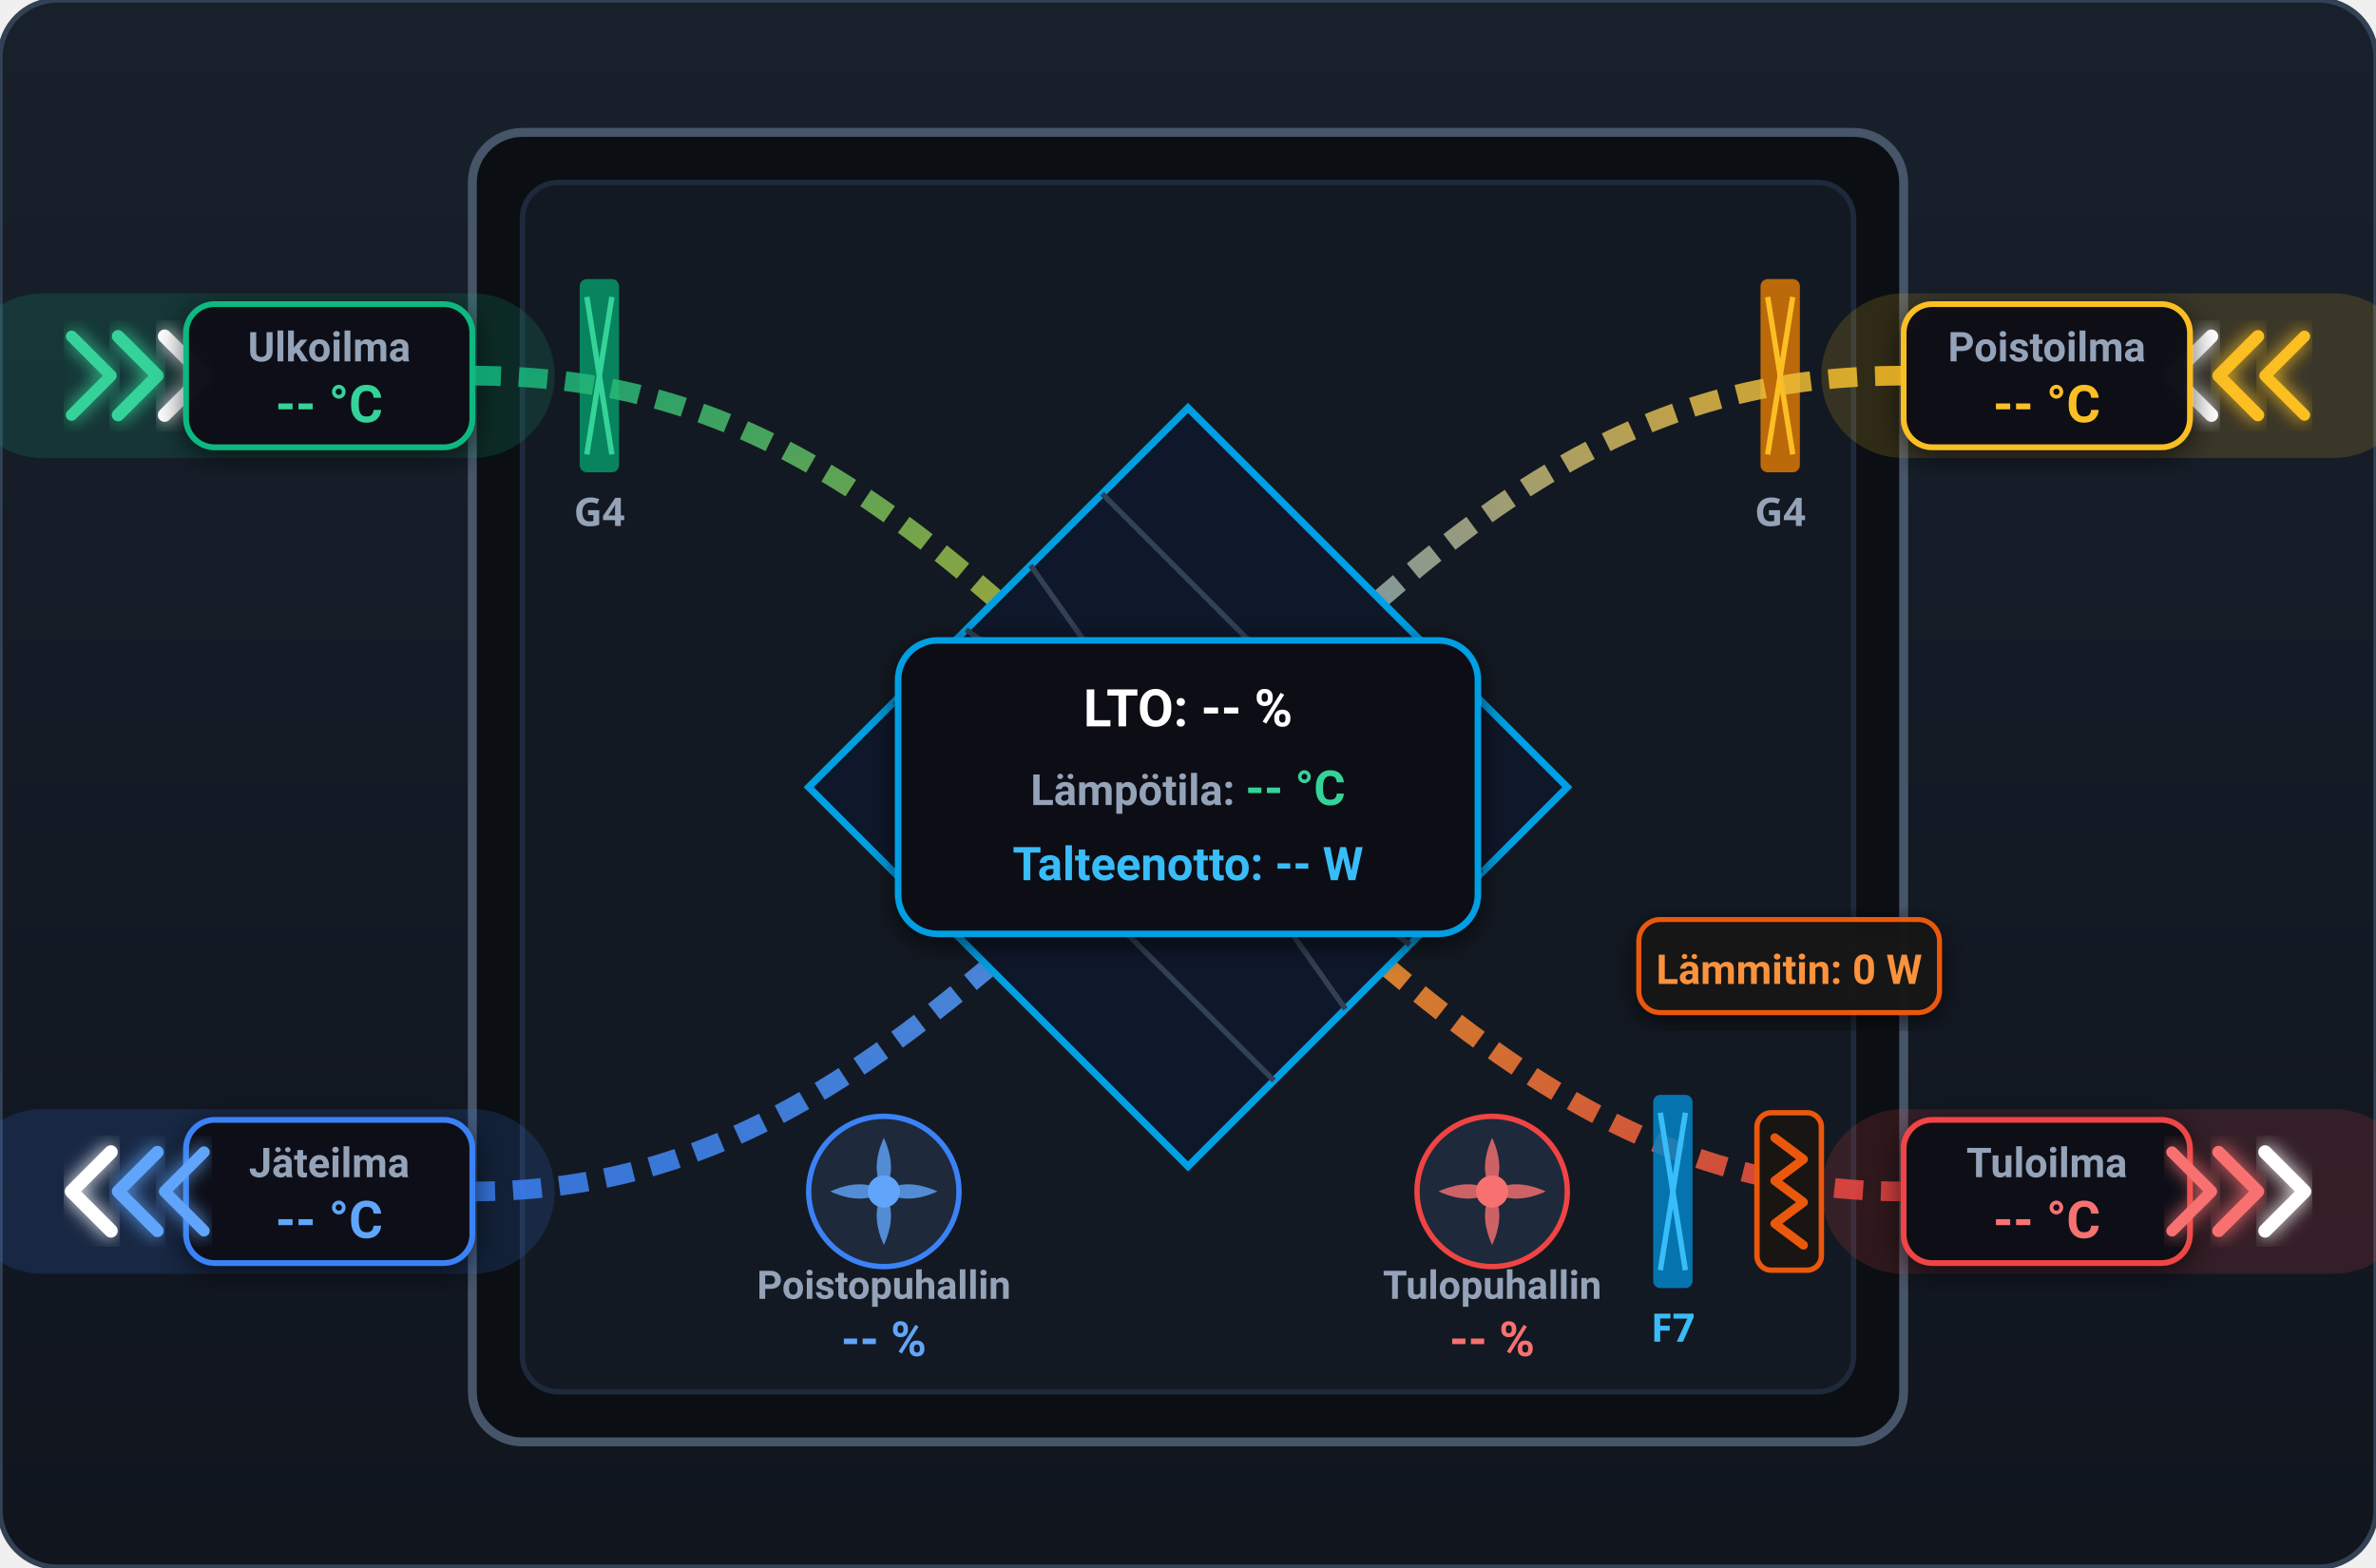
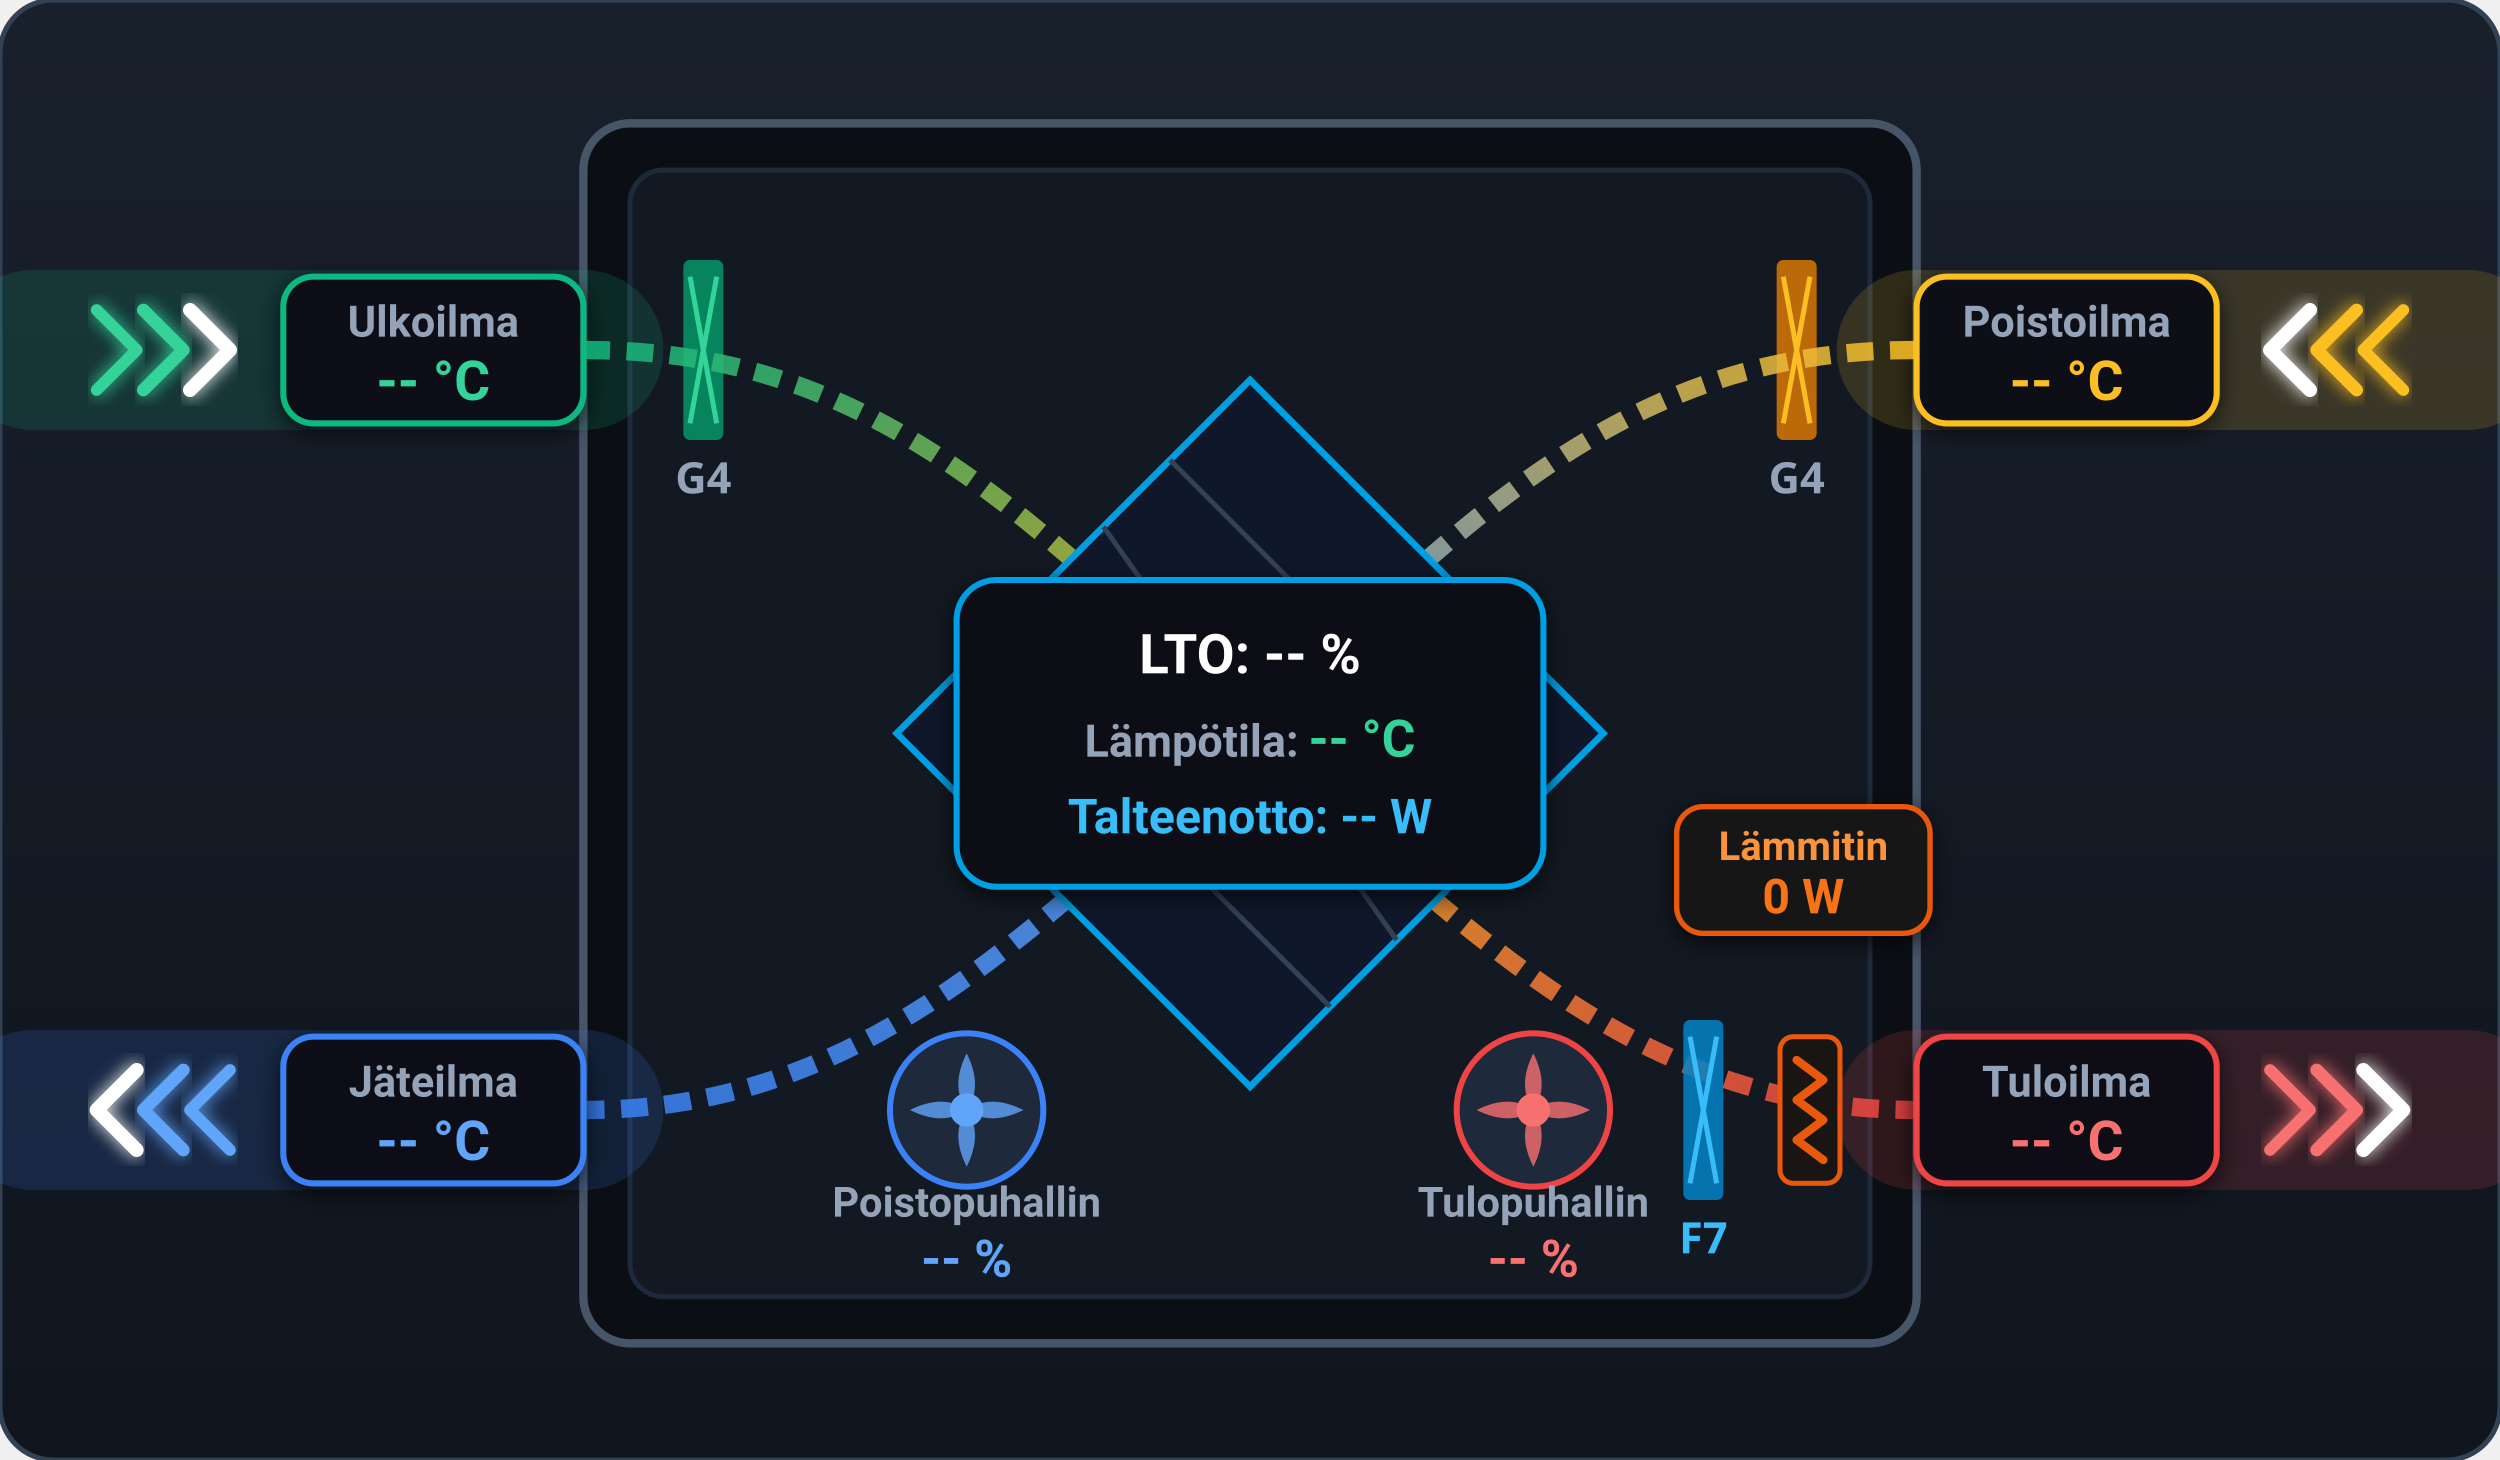
- <svg xmlns="http://www.w3.org/2000/svg" viewBox="68 15 664 438" width="100%" height="100%">
+ <svg xmlns="http://www.w3.org/2000/svg" viewBox="25 15 750 438" width="100%" height="100%">
  <defs>
    <linearGradient id="bgGrad" x1="0%" y1="0%" x2="0%" y2="100%">
      <stop offset="0%" stop-color="#18202c" />
      <stop offset="100%" stop-color="#10151e" />
    </linearGradient>
    <linearGradient id="freshAirGrad" x1="0%" y1="0%" x2="100%" y2="0%">
      <stop offset="0%" stop-color="#10b981" stop-opacity="0.9" />
      <stop offset="100%" stop-color="#059669" stop-opacity="0.9" />
    </linearGradient>
    <linearGradient id="exhaustAirGrad" x1="100%" y1="0%" x2="0%" y2="0%">
      <stop offset="0%" stop-color="#fbbf24" stop-opacity="0.9" />
      <stop offset="100%" stop-color="#d97706" stop-opacity="0.9" />
    </linearGradient>
    <linearGradient id="wasteAirGrad" x1="100%" y1="0%" x2="0%" y2="0%">
      <stop offset="0%" stop-color="#3b82f6" stop-opacity="0.9" />
      <stop offset="100%" stop-color="#2563eb" stop-opacity="0.9" />
    </linearGradient>
    <linearGradient id="supplyAirGrad" x1="0%" y1="0%" x2="100%" y2="0%">
      <stop offset="0%" stop-color="#ef4444" stop-opacity="0.9" />
      <stop offset="100%" stop-color="#dc2626" stop-opacity="0.9" />
    </linearGradient>
    <linearGradient id="coreGrad" x1="0%" y1="0%" x2="100%" y2="100%">
      <stop offset="0%" stop-color="#1e293b" />
      <stop offset="50%" stop-color="#0f172a" />
      <stop offset="100%" stop-color="#1e293b" />
    </linearGradient>
    <linearGradient id="freshCoreFlow" x1="0%" y1="0%" x2="100%" y2="100%">
      <stop offset="0%" stop-color="#10b981" />
      <stop offset="50%" stop-color="#fbbf24" />
      <stop offset="100%" stop-color="#ef4444" />
    </linearGradient>
    <linearGradient id="exhaustCoreFlow" x1="100%" y1="0%" x2="0%" y2="100%">
      <stop offset="0%" stop-color="#fbbf24" />
      <stop offset="50%" stop-color="#60a5fa" />
      <stop offset="100%" stop-color="#3b82f6" />
    </linearGradient>
    <filter id="heaterGlow" x="-30%" y="-30%" width="160%" height="160%">
      <feGaussianBlur stdDeviation="3.5" result="blur" />
      <feComposite in="SourceGraphic" in2="blur" operator="over" />
    </filter>
    <filter id="arrowGlow" x="-20%" y="-20%" width="140%" height="140%">
      <feGaussianBlur stdDeviation="2.5" result="blur" />
      <feComposite in="SourceGraphic" in2="blur" operator="over" />
    </filter>
    <filter id="plateShadow" x="-20%" y="-20%" width="140%" height="140%">
-       <feDropShadow dx="0" dy="2" stdDeviation="4" flood-color="#000000" flood-opacity="0.65" />
+       <feDropShadow dx="0" dy="2" stdDeviation="3.5" flood-color="#000000" flood-opacity="0.7" />
    </filter>
  </defs>
-   <rect x="68" y="15" width="664" height="438" rx="16" fill="url(#bgGrad)" stroke="#334155" stroke-width="1.5" />
+   <rect x="25" y="15" width="750" height="438" rx="16" fill="url(#bgGrad)" stroke="#334155" stroke-width="1.5" />
  <rect x="200" y="52" width="400" height="366" rx="14" fill="#0b0f14" stroke="#475569" stroke-width="2.5" />
  <rect x="214" y="66" width="372" height="338" rx="10" fill="#131922" stroke="#1e293b" stroke-width="1.5" />
-   <path d="M 80 120 L 200 120" stroke="#10b981" stroke-width="46" stroke-linecap="round" fill="none" opacity="0.16" />
-   <path d="M 80 120 L 200 120" stroke="url(#freshAirGrad)" stroke-width="6.5" stroke-linecap="round" fill="none" />
-   <path d="M 88 109 L 99 120 L 88 131" fill="none" stroke="#34d399" stroke-width="3.2" stroke-linecap="round" stroke-linejoin="round" filter="url(#arrowGlow)" />
-   <path d="M 101 109 L 112 120 L 101 131" fill="none" stroke="#34d399" stroke-width="3.5" stroke-linecap="round" stroke-linejoin="round" filter="url(#arrowGlow)" />
-   <path d="M 114 109 L 125 120 L 114 131" fill="none" stroke="#ffffff" stroke-width="3.8" stroke-linecap="round" stroke-linejoin="round" filter="url(#arrowGlow)" />
-   <g transform="translate(160, 120)">
-     <rect x="-40" y="-20" width="80" height="40" rx="8" fill="rgba(11, 15, 20, 0.95)" stroke="#10b981" stroke-width="1.6" filter="url(#plateShadow)" />
-     <text x="0" y="-4" fill="#94a3b8" font-size="11.5" font-weight="600" font-family="-apple-system, BlinkMacSystemFont, 'Segoe UI', Roboto, sans-serif" text-anchor="middle">Ulkoilma</text>
-     <text x="0" y="13" fill="#34d399" font-size="14.5" font-weight="bold" font-family="-apple-system, BlinkMacSystemFont, 'Segoe UI', Roboto, sans-serif" text-anchor="middle">-- °C</text>
+   <path d="M 35 120 L 200 120" stroke="#10b981" stroke-width="48" stroke-linecap="round" fill="none" opacity="0.16" />
+   <path d="M 35 120 L 200 120" stroke="url(#freshAirGrad)" stroke-width="7" stroke-linecap="round" fill="none" />
+   <path d="M 54 108 L 66 120 L 54 132" fill="none" stroke="#34d399" stroke-width="3.5" stroke-linecap="round" stroke-linejoin="round" filter="url(#arrowGlow)" />
+   <path d="M 68 108 L 80 120 L 68 132" fill="none" stroke="#34d399" stroke-width="3.8" stroke-linecap="round" stroke-linejoin="round" filter="url(#arrowGlow)" />
+   <path d="M 82 108 L 94 120 L 82 132" fill="none" stroke="#ffffff" stroke-width="4.2" stroke-linecap="round" stroke-linejoin="round" filter="url(#arrowGlow)" />
+   <g transform="translate(155, 120)">
+     <rect x="-45" y="-22" width="90" height="44" rx="9" fill="rgba(11, 15, 20, 0.96)" stroke="#10b981" stroke-width="1.8" filter="url(#plateShadow)" />
+     <text x="0" y="-4" fill="#94a3b8" font-size="13" font-weight="600" font-family="-apple-system, BlinkMacSystemFont, 'Segoe UI', Roboto, sans-serif" text-anchor="middle">Ulkoilma</text>
+     <text x="0" y="15" fill="#34d399" font-size="16.5" font-weight="bold" font-family="-apple-system, BlinkMacSystemFont, 'Segoe UI', Roboto, sans-serif" text-anchor="middle">-- °C</text>
  </g>
  <g transform="translate(230, 93)">
-     <rect x="0" y="0" width="11" height="54" rx="2" fill="#059669" opacity="0.85" />
-     <line x1="2" y1="5" x2="9" y2="49" stroke="#34d399" stroke-width="1.5" />
-     <line x1="9" y1="5" x2="2" y2="49" stroke="#34d399" stroke-width="1.5" />
-     <text x="5.5" y="69" fill="#94a3b8" font-size="11" font-weight="bold" font-family="sans-serif" text-anchor="middle">G4</text>
+     <rect x="0" y="0" width="12" height="54" rx="2" fill="#059669" opacity="0.85" />
+     <line x1="2" y1="5" x2="10" y2="49" stroke="#34d399" stroke-width="1.5" />
+     <line x1="10" y1="5" x2="2" y2="49" stroke="#34d399" stroke-width="1.5" />
+     <text x="6" y="70" fill="#94a3b8" font-size="13" font-weight="bold" font-family="sans-serif" text-anchor="middle">G4</text>
  </g>
-   <path d="M 720 120 L 600 120" stroke="#fbbf24" stroke-width="46" stroke-linecap="round" fill="none" opacity="0.16" />
-   <path d="M 720 120 L 600 120" stroke="url(#exhaustAirGrad)" stroke-width="6.5" stroke-linecap="round" fill="none" />
-   <path d="M 712 109 L 701 120 L 712 131" fill="none" stroke="#fbbf24" stroke-width="3.2" stroke-linecap="round" stroke-linejoin="round" filter="url(#arrowGlow)" />
-   <path d="M 699 109 L 688 120 L 699 131" fill="none" stroke="#fbbf24" stroke-width="3.5" stroke-linecap="round" stroke-linejoin="round" filter="url(#arrowGlow)" />
-   <path d="M 686 109 L 675 120 L 686 131" fill="none" stroke="#ffffff" stroke-width="3.8" stroke-linecap="round" stroke-linejoin="round" filter="url(#arrowGlow)" />
-   <g transform="translate(640, 120)">
-     <rect x="-40" y="-20" width="80" height="40" rx="8" fill="rgba(11, 15, 20, 0.95)" stroke="#fbbf24" stroke-width="1.6" filter="url(#plateShadow)" />
-     <text x="0" y="-4" fill="#94a3b8" font-size="11.5" font-weight="600" font-family="-apple-system, BlinkMacSystemFont, 'Segoe UI', Roboto, sans-serif" text-anchor="middle">Poistoilma</text>
-     <text x="0" y="13" fill="#fbbf24" font-size="14.5" font-weight="bold" font-family="-apple-system, BlinkMacSystemFont, 'Segoe UI', Roboto, sans-serif" text-anchor="middle">-- °C</text>
+   <path d="M 765 120 L 600 120" stroke="#fbbf24" stroke-width="48" stroke-linecap="round" fill="none" opacity="0.16" />
+   <path d="M 765 120 L 600 120" stroke="url(#exhaustAirGrad)" stroke-width="7" stroke-linecap="round" fill="none" />
+   <path d="M 746 108 L 734 120 L 746 132" fill="none" stroke="#fbbf24" stroke-width="3.5" stroke-linecap="round" stroke-linejoin="round" filter="url(#arrowGlow)" />
+   <path d="M 732 108 L 720 120 L 732 132" fill="none" stroke="#fbbf24" stroke-width="3.8" stroke-linecap="round" stroke-linejoin="round" filter="url(#arrowGlow)" />
+   <path d="M 718 108 L 706 120 L 718 132" fill="none" stroke="#ffffff" stroke-width="4.2" stroke-linecap="round" stroke-linejoin="round" filter="url(#arrowGlow)" />
+   <g transform="translate(645, 120)">
+     <rect x="-45" y="-22" width="90" height="44" rx="9" fill="rgba(11, 15, 20, 0.96)" stroke="#fbbf24" stroke-width="1.8" filter="url(#plateShadow)" />
+     <text x="0" y="-4" fill="#94a3b8" font-size="13" font-weight="600" font-family="-apple-system, BlinkMacSystemFont, 'Segoe UI', Roboto, sans-serif" text-anchor="middle">Poistoilma</text>
+     <text x="0" y="15" fill="#fbbf24" font-size="16.5" font-weight="bold" font-family="-apple-system, BlinkMacSystemFont, 'Segoe UI', Roboto, sans-serif" text-anchor="middle">-- °C</text>
  </g>
-   <g transform="translate(560, 93)">
-     <rect x="0" y="0" width="11" height="54" rx="2" fill="#d97706" opacity="0.85" />
-     <line x1="2" y1="5" x2="9" y2="49" stroke="#fbbf24" stroke-width="1.5" />
-     <line x1="9" y1="5" x2="2" y2="49" stroke="#fbbf24" stroke-width="1.5" />
-     <text x="5.5" y="69" fill="#94a3b8" font-size="11" font-weight="bold" font-family="sans-serif" text-anchor="middle">G4</text>
+   <g transform="translate(558, 93)">
+     <rect x="0" y="0" width="12" height="54" rx="2" fill="#d97706" opacity="0.85" />
+     <line x1="2" y1="5" x2="10" y2="49" stroke="#fbbf24" stroke-width="1.5" />
+     <line x1="10" y1="5" x2="2" y2="49" stroke="#fbbf24" stroke-width="1.5" />
+     <text x="6" y="70" fill="#94a3b8" font-size="13" font-weight="bold" font-family="sans-serif" text-anchor="middle">G4</text>
  </g>
  <path d="M 200 120 C 270 120, 320 150, 400 235 C 470 300, 520 348, 600 348" stroke="url(#freshCoreFlow)" stroke-width="5.5" stroke-dasharray="8,5" fill="none" opacity="0.85" />
  <path d="M 600 120 C 530 120, 480 150, 400 235 C 330 300, 280 348, 200 348" stroke="url(#exhaustCoreFlow)" stroke-width="5.5" stroke-dasharray="8,5" fill="none" opacity="0.85" />
  <g transform="translate(400, 235)">
    <polygon points="0,-106 106,0 0,106 -106,0" fill="#0f172a" stroke="#009fe3" stroke-width="2" />
    <line x1="-62" y1="-44" x2="62" y2="44" stroke="#334155" stroke-width="1.5" />
    <line x1="-44" y1="-62" x2="44" y2="62" stroke="#334155" stroke-width="1.5" />
    <line x1="-24" y1="-82" x2="82" y2="24" stroke="#334155" stroke-width="1.5" />
    <line x1="-82" y1="-24" x2="24" y2="82" stroke="#334155" stroke-width="1.5" />
-     <rect x="-81" y="-41" width="162" height="82" rx="11" fill="#090d12" stroke="#009fe3" stroke-width="1.8" filter="url(#plateShadow)" />
-     <text x="0" y="-17" fill="#ffffff" font-size="14.5" font-weight="bold" font-family="-apple-system, BlinkMacSystemFont, 'Segoe UI', Roboto, sans-serif" text-anchor="middle">LTO: -- %</text>
-     <text x="0" y="5" text-anchor="middle" font-family="-apple-system, BlinkMacSystemFont, 'Segoe UI', Roboto, sans-serif">
-       <tspan fill="#94a3b8" font-size="12" font-weight="600">Lämpötila: </tspan>
-       <tspan fill="#34d399" font-size="13.5" font-weight="bold">-- °C</tspan>
+     <rect x="-88" y="-46" width="176" height="92" rx="12" fill="#090d12" stroke="#009fe3" stroke-width="1.8" filter="url(#plateShadow)" />
+     <text x="0" y="-18" fill="#ffffff" font-size="16.5" font-weight="bold" font-family="-apple-system, BlinkMacSystemFont, 'Segoe UI', Roboto, sans-serif" text-anchor="middle">LTO: -- %</text>
+     <text x="0" y="7" text-anchor="middle" font-family="-apple-system, BlinkMacSystemFont, 'Segoe UI', Roboto, sans-serif">
+       <tspan fill="#94a3b8" font-size="13.5" font-weight="600">Lämpötila: </tspan>
+       <tspan fill="#34d399" font-size="15.5" font-weight="bold">-- °C</tspan>
    </text>
-     <text x="0" y="26" fill="#38bdf8" font-size="13" font-weight="bold" font-family="-apple-system, BlinkMacSystemFont, 'Segoe UI', Roboto, sans-serif" text-anchor="middle">Talteenotto: -- W</text>
+     <text x="0" y="30" fill="#38bdf8" font-size="14.5" font-weight="bold" font-family="-apple-system, BlinkMacSystemFont, 'Segoe UI', Roboto, sans-serif" text-anchor="middle">Talteenotto: -- W</text>
  </g>
  <g transform="translate(315, 348)">
-     <circle cx="0" cy="0" r="21" fill="#1e293b" stroke="#3b82f6" stroke-width="1.5" />
-     <circle cx="0" cy="0" r="4.5" fill="#60a5fa" />
-     <path d="M 0,-15 Q 4,-6 0,0 Q -4,-6 0,-15" fill="#60a5fa" opacity="0.8" />
-     <path d="M 15,0 Q 6,4 0,0 Q 6,-4 15,0" fill="#60a5fa" opacity="0.8" />
-     <path d="M 0,15 Q -4,6 0,0 Q 4,6 0,15" fill="#60a5fa" opacity="0.8" />
-     <path d="M -15,0 Q -6,-4 0,0 Q -6,4 -15,0" fill="#60a5fa" opacity="0.8" />
-     <text x="0" y="30" fill="#94a3b8" font-size="11" font-weight="600" font-family="-apple-system, BlinkMacSystemFont, 'Segoe UI', Roboto, sans-serif" text-anchor="middle">Poistopuhallin</text>
-     <text x="0" y="46" fill="#60a5fa" font-size="13.5" font-weight="bold" font-family="-apple-system, BlinkMacSystemFont, 'Segoe UI', Roboto, sans-serif" text-anchor="middle">-- %</text>
+     <circle cx="0" cy="0" r="23" fill="#1e293b" stroke="#3b82f6" stroke-width="1.8" />
+     <circle cx="0" cy="0" r="5" fill="#60a5fa" />
+     <path d="M 0,-17 Q 5,-7 0,0 Q -5,-7 0,-17" fill="#60a5fa" opacity="0.8" />
+     <path d="M 17,0 Q 7,5 0,0 Q 7,-5 17,0" fill="#60a5fa" opacity="0.8" />
+     <path d="M 0,17 Q -5,7 0,0 Q 5,7 0,17" fill="#60a5fa" opacity="0.8" />
+     <path d="M -17,0 Q -7,-5 0,0 Q -7,5 -17,0" fill="#60a5fa" opacity="0.8" />
+     <text x="0" y="32" fill="#94a3b8" font-size="12.5" font-weight="600" font-family="-apple-system, BlinkMacSystemFont, 'Segoe UI', Roboto, sans-serif" text-anchor="middle">Poistopuhallin</text>
+     <text x="0" y="50" fill="#60a5fa" font-size="15.5" font-weight="bold" font-family="-apple-system, BlinkMacSystemFont, 'Segoe UI', Roboto, sans-serif" text-anchor="middle">-- %</text>
  </g>
-   <path d="M 200 348 L 80 348" stroke="#3b82f6" stroke-width="46" stroke-linecap="round" fill="none" opacity="0.16" />
-   <path d="M 200 348 L 80 348" stroke="url(#wasteAirGrad)" stroke-width="6.5" stroke-linecap="round" fill="none" />
-   <g transform="translate(160, 348)">
-     <rect x="-40" y="-20" width="80" height="40" rx="8" fill="rgba(11, 15, 20, 0.95)" stroke="#3b82f6" stroke-width="1.6" filter="url(#plateShadow)" />
-     <text x="0" y="-4" fill="#94a3b8" font-size="11.5" font-weight="600" font-family="-apple-system, BlinkMacSystemFont, 'Segoe UI', Roboto, sans-serif" text-anchor="middle">Jäteilma</text>
-     <text x="0" y="13" fill="#60a5fa" font-size="14.5" font-weight="bold" font-family="-apple-system, BlinkMacSystemFont, 'Segoe UI', Roboto, sans-serif" text-anchor="middle">-- °C</text>
+   <path d="M 200 348 L 35 348" stroke="#3b82f6" stroke-width="48" stroke-linecap="round" fill="none" opacity="0.16" />
+   <path d="M 200 348 L 35 348" stroke="url(#wasteAirGrad)" stroke-width="7" stroke-linecap="round" fill="none" />
+   <g transform="translate(155, 348)">
+     <rect x="-45" y="-22" width="90" height="44" rx="9" fill="rgba(11, 15, 20, 0.96)" stroke="#3b82f6" stroke-width="1.8" filter="url(#plateShadow)" />
+     <text x="0" y="-4" fill="#94a3b8" font-size="13" font-weight="600" font-family="-apple-system, BlinkMacSystemFont, 'Segoe UI', Roboto, sans-serif" text-anchor="middle">Jäteilma</text>
+     <text x="0" y="15" fill="#60a5fa" font-size="16.5" font-weight="bold" font-family="-apple-system, BlinkMacSystemFont, 'Segoe UI', Roboto, sans-serif" text-anchor="middle">-- °C</text>
  </g>
-   <path d="M 125 337 L 114 348 L 125 359" fill="none" stroke="#60a5fa" stroke-width="3.2" stroke-linecap="round" stroke-linejoin="round" filter="url(#arrowGlow)" />
-   <path d="M 112 337 L 101 348 L 112 359" fill="none" stroke="#60a5fa" stroke-width="3.5" stroke-linecap="round" stroke-linejoin="round" filter="url(#arrowGlow)" />
-   <path d="M 99 337 L 88 348 L 99 359" fill="none" stroke="#ffffff" stroke-width="3.8" stroke-linecap="round" stroke-linejoin="round" filter="url(#arrowGlow)" />
+   <path d="M 94 336 L 82 348 L 94 360" fill="none" stroke="#60a5fa" stroke-width="3.5" stroke-linecap="round" stroke-linejoin="round" filter="url(#arrowGlow)" />
+   <path d="M 80 336 L 68 348 L 80 360" fill="none" stroke="#60a5fa" stroke-width="3.8" stroke-linecap="round" stroke-linejoin="round" filter="url(#arrowGlow)" />
+   <path d="M 66 336 L 54 348 L 66 360" fill="none" stroke="#ffffff" stroke-width="4.2" stroke-linecap="round" stroke-linejoin="round" filter="url(#arrowGlow)" />
  <g transform="translate(485, 348)">
-     <circle cx="0" cy="0" r="21" fill="#1e293b" stroke="#ef4444" stroke-width="1.5" />
-     <circle cx="0" cy="0" r="4.5" fill="#f87171" />
-     <path d="M 0,-15 Q 4,-6 0,0 Q -4,-6 0,-15" fill="#f87171" opacity="0.8" />
-     <path d="M 15,0 Q 6,4 0,0 Q 6,-4 15,0" fill="#f87171" opacity="0.8" />
-     <path d="M 0,15 Q -4,6 0,0 Q 4,6 0,15" fill="#f87171" opacity="0.8" />
-     <path d="M -15,0 Q -6,-4 0,0 Q -6,4 -15,0" fill="#f87171" opacity="0.8" />
-     <text x="0" y="30" fill="#94a3b8" font-size="11" font-weight="600" font-family="-apple-system, BlinkMacSystemFont, 'Segoe UI', Roboto, sans-serif" text-anchor="middle">Tulopuhallin</text>
-     <text x="0" y="46" fill="#f87171" font-size="13.5" font-weight="bold" font-family="-apple-system, BlinkMacSystemFont, 'Segoe UI', Roboto, sans-serif" text-anchor="middle">-- %</text>
+     <circle cx="0" cy="0" r="23" fill="#1e293b" stroke="#ef4444" stroke-width="1.8" />
+     <circle cx="0" cy="0" r="5" fill="#f87171" />
+     <path d="M 0,-17 Q 5,-7 0,0 Q -5,-7 0,-17" fill="#f87171" opacity="0.8" />
+     <path d="M 17,0 Q 7,5 0,0 Q 7,-5 17,0" fill="#f87171" opacity="0.8" />
+     <path d="M 0,17 Q -5,7 0,0 Q 5,7 0,17" fill="#f87171" opacity="0.8" />
+     <path d="M -17,0 Q -7,-5 0,0 Q -7,5 -17,0" fill="#f87171" opacity="0.8" />
+     <text x="0" y="32" fill="#94a3b8" font-size="12.5" font-weight="600" font-family="-apple-system, BlinkMacSystemFont, 'Segoe UI', Roboto, sans-serif" text-anchor="middle">Tulopuhallin</text>
+     <text x="0" y="50" fill="#f87171" font-size="15.5" font-weight="bold" font-family="-apple-system, BlinkMacSystemFont, 'Segoe UI', Roboto, sans-serif" text-anchor="middle">-- %</text>
  </g>
  <g transform="translate(530, 321)">
-     <rect x="0" y="0" width="11" height="54" rx="2" fill="#0284c7" opacity="0.85" />
-     <line x1="2" y1="5" x2="9" y2="49" stroke="#38bdf8" stroke-width="1.5" />
-     <line x1="9" y1="5" x2="2" y2="49" stroke="#38bdf8" stroke-width="1.5" />
-     <text x="5.5" y="69" fill="#38bdf8" font-size="11" font-weight="bold" font-family="sans-serif" text-anchor="middle">F7</text>
+     <rect x="0" y="0" width="12" height="54" rx="2" fill="#0284c7" opacity="0.85" />
+     <line x1="2" y1="5" x2="10" y2="49" stroke="#38bdf8" stroke-width="1.5" />
+     <line x1="10" y1="5" x2="2" y2="49" stroke="#38bdf8" stroke-width="1.5" />
+     <text x="6" y="70" fill="#38bdf8" font-size="13" font-weight="bold" font-family="sans-serif" text-anchor="middle">F7</text>
  </g>
-   <g transform="translate(568, 285)">
-     <rect x="-42" y="-13" width="84" height="26" rx="6" fill="rgba(24, 21, 18, 0.95)" stroke="#ea580c" stroke-width="1.4" filter="url(#plateShadow)" />
-     <text x="0" y="5" fill="#fb923c" font-size="11.5" font-weight="bold" font-family="-apple-system, BlinkMacSystemFont, 'Segoe UI', Roboto, sans-serif" text-anchor="middle">Lämmitin: 0 W</text>
+   <g transform="translate(566, 276)">
+     <rect x="-38" y="-19" width="76" height="38" rx="8" fill="rgba(24, 21, 18, 0.96)" stroke="#ea580c" stroke-width="1.6" filter="url(#plateShadow)" />
+     <text x="0" y="-3" fill="#fb923c" font-size="12" font-weight="600" font-family="-apple-system, BlinkMacSystemFont, 'Segoe UI', Roboto, sans-serif" text-anchor="middle">Lämmitin</text>
+     <text x="0" y="13" fill="#f97316" font-size="14.5" font-weight="bold" font-family="-apple-system, BlinkMacSystemFont, 'Segoe UI', Roboto, sans-serif" text-anchor="middle">0 W</text>
  </g>
  <g transform="translate(568, 348)" id="heater_coil">
    <rect x="-9" y="-22" width="18" height="44" rx="4" fill="#181512" stroke="#ea580c" stroke-width="1.5" />
    <path d="M -4,-15 L 4,-9 L -4,-3 L 4,3 L -4,9 L 4,15" fill="none" stroke="#ea580c" stroke-width="2.5" stroke-linecap="round" stroke-linejoin="round" id="heater_path" />
  </g>
-   <path d="M 600 348 L 720 348" stroke="#ef4444" stroke-width="46" stroke-linecap="round" fill="none" opacity="0.16" />
-   <path d="M 600 348 L 720 348" stroke="url(#supplyAirGrad)" stroke-width="6.5" stroke-linecap="round" fill="none" />
-   <g transform="translate(640, 348)">
-     <rect x="-40" y="-20" width="80" height="40" rx="8" fill="rgba(11, 15, 20, 0.95)" stroke="#ef4444" stroke-width="1.6" filter="url(#plateShadow)" />
-     <text x="0" y="-4" fill="#94a3b8" font-size="11.5" font-weight="600" font-family="-apple-system, BlinkMacSystemFont, 'Segoe UI', Roboto, sans-serif" text-anchor="middle">Tuloilma</text>
-     <text x="0" y="13" fill="#f87171" font-size="14.5" font-weight="bold" font-family="-apple-system, BlinkMacSystemFont, 'Segoe UI', Roboto, sans-serif" text-anchor="middle">-- °C</text>
+   <path d="M 600 348 L 765 348" stroke="#ef4444" stroke-width="48" stroke-linecap="round" fill="none" opacity="0.16" />
+   <path d="M 600 348 L 765 348" stroke="url(#supplyAirGrad)" stroke-width="7" stroke-linecap="round" fill="none" />
+   <g transform="translate(645, 348)">
+     <rect x="-45" y="-22" width="90" height="44" rx="9" fill="rgba(11, 15, 20, 0.96)" stroke="#ef4444" stroke-width="1.8" filter="url(#plateShadow)" />
+     <text x="0" y="-4" fill="#94a3b8" font-size="13" font-weight="600" font-family="-apple-system, BlinkMacSystemFont, 'Segoe UI', Roboto, sans-serif" text-anchor="middle">Tuloilma</text>
+     <text x="0" y="15" fill="#f87171" font-size="16.5" font-weight="bold" font-family="-apple-system, BlinkMacSystemFont, 'Segoe UI', Roboto, sans-serif" text-anchor="middle">-- °C</text>
  </g>
-   <path d="M 675 337 L 686 348 L 675 359" fill="none" stroke="#f87171" stroke-width="3.2" stroke-linecap="round" stroke-linejoin="round" filter="url(#arrowGlow)" />
-   <path d="M 688 337 L 699 348 L 688 359" fill="none" stroke="#f87171" stroke-width="3.5" stroke-linecap="round" stroke-linejoin="round" filter="url(#arrowGlow)" />
-   <path d="M 701 337 L 712 348 L 701 359" fill="none" stroke="#ffffff" stroke-width="3.8" stroke-linecap="round" stroke-linejoin="round" filter="url(#arrowGlow)" />
+   <path d="M 706 336 L 718 348 L 706 360" fill="none" stroke="#f87171" stroke-width="3.5" stroke-linecap="round" stroke-linejoin="round" filter="url(#arrowGlow)" />
+   <path d="M 720 336 L 732 348 L 720 360" fill="none" stroke="#f87171" stroke-width="3.8" stroke-linecap="round" stroke-linejoin="round" filter="url(#arrowGlow)" />
+   <path d="M 734 336 L 746 348 L 734 360" fill="none" stroke="#ffffff" stroke-width="4.2" stroke-linecap="round" stroke-linejoin="round" filter="url(#arrowGlow)" />
</svg>
